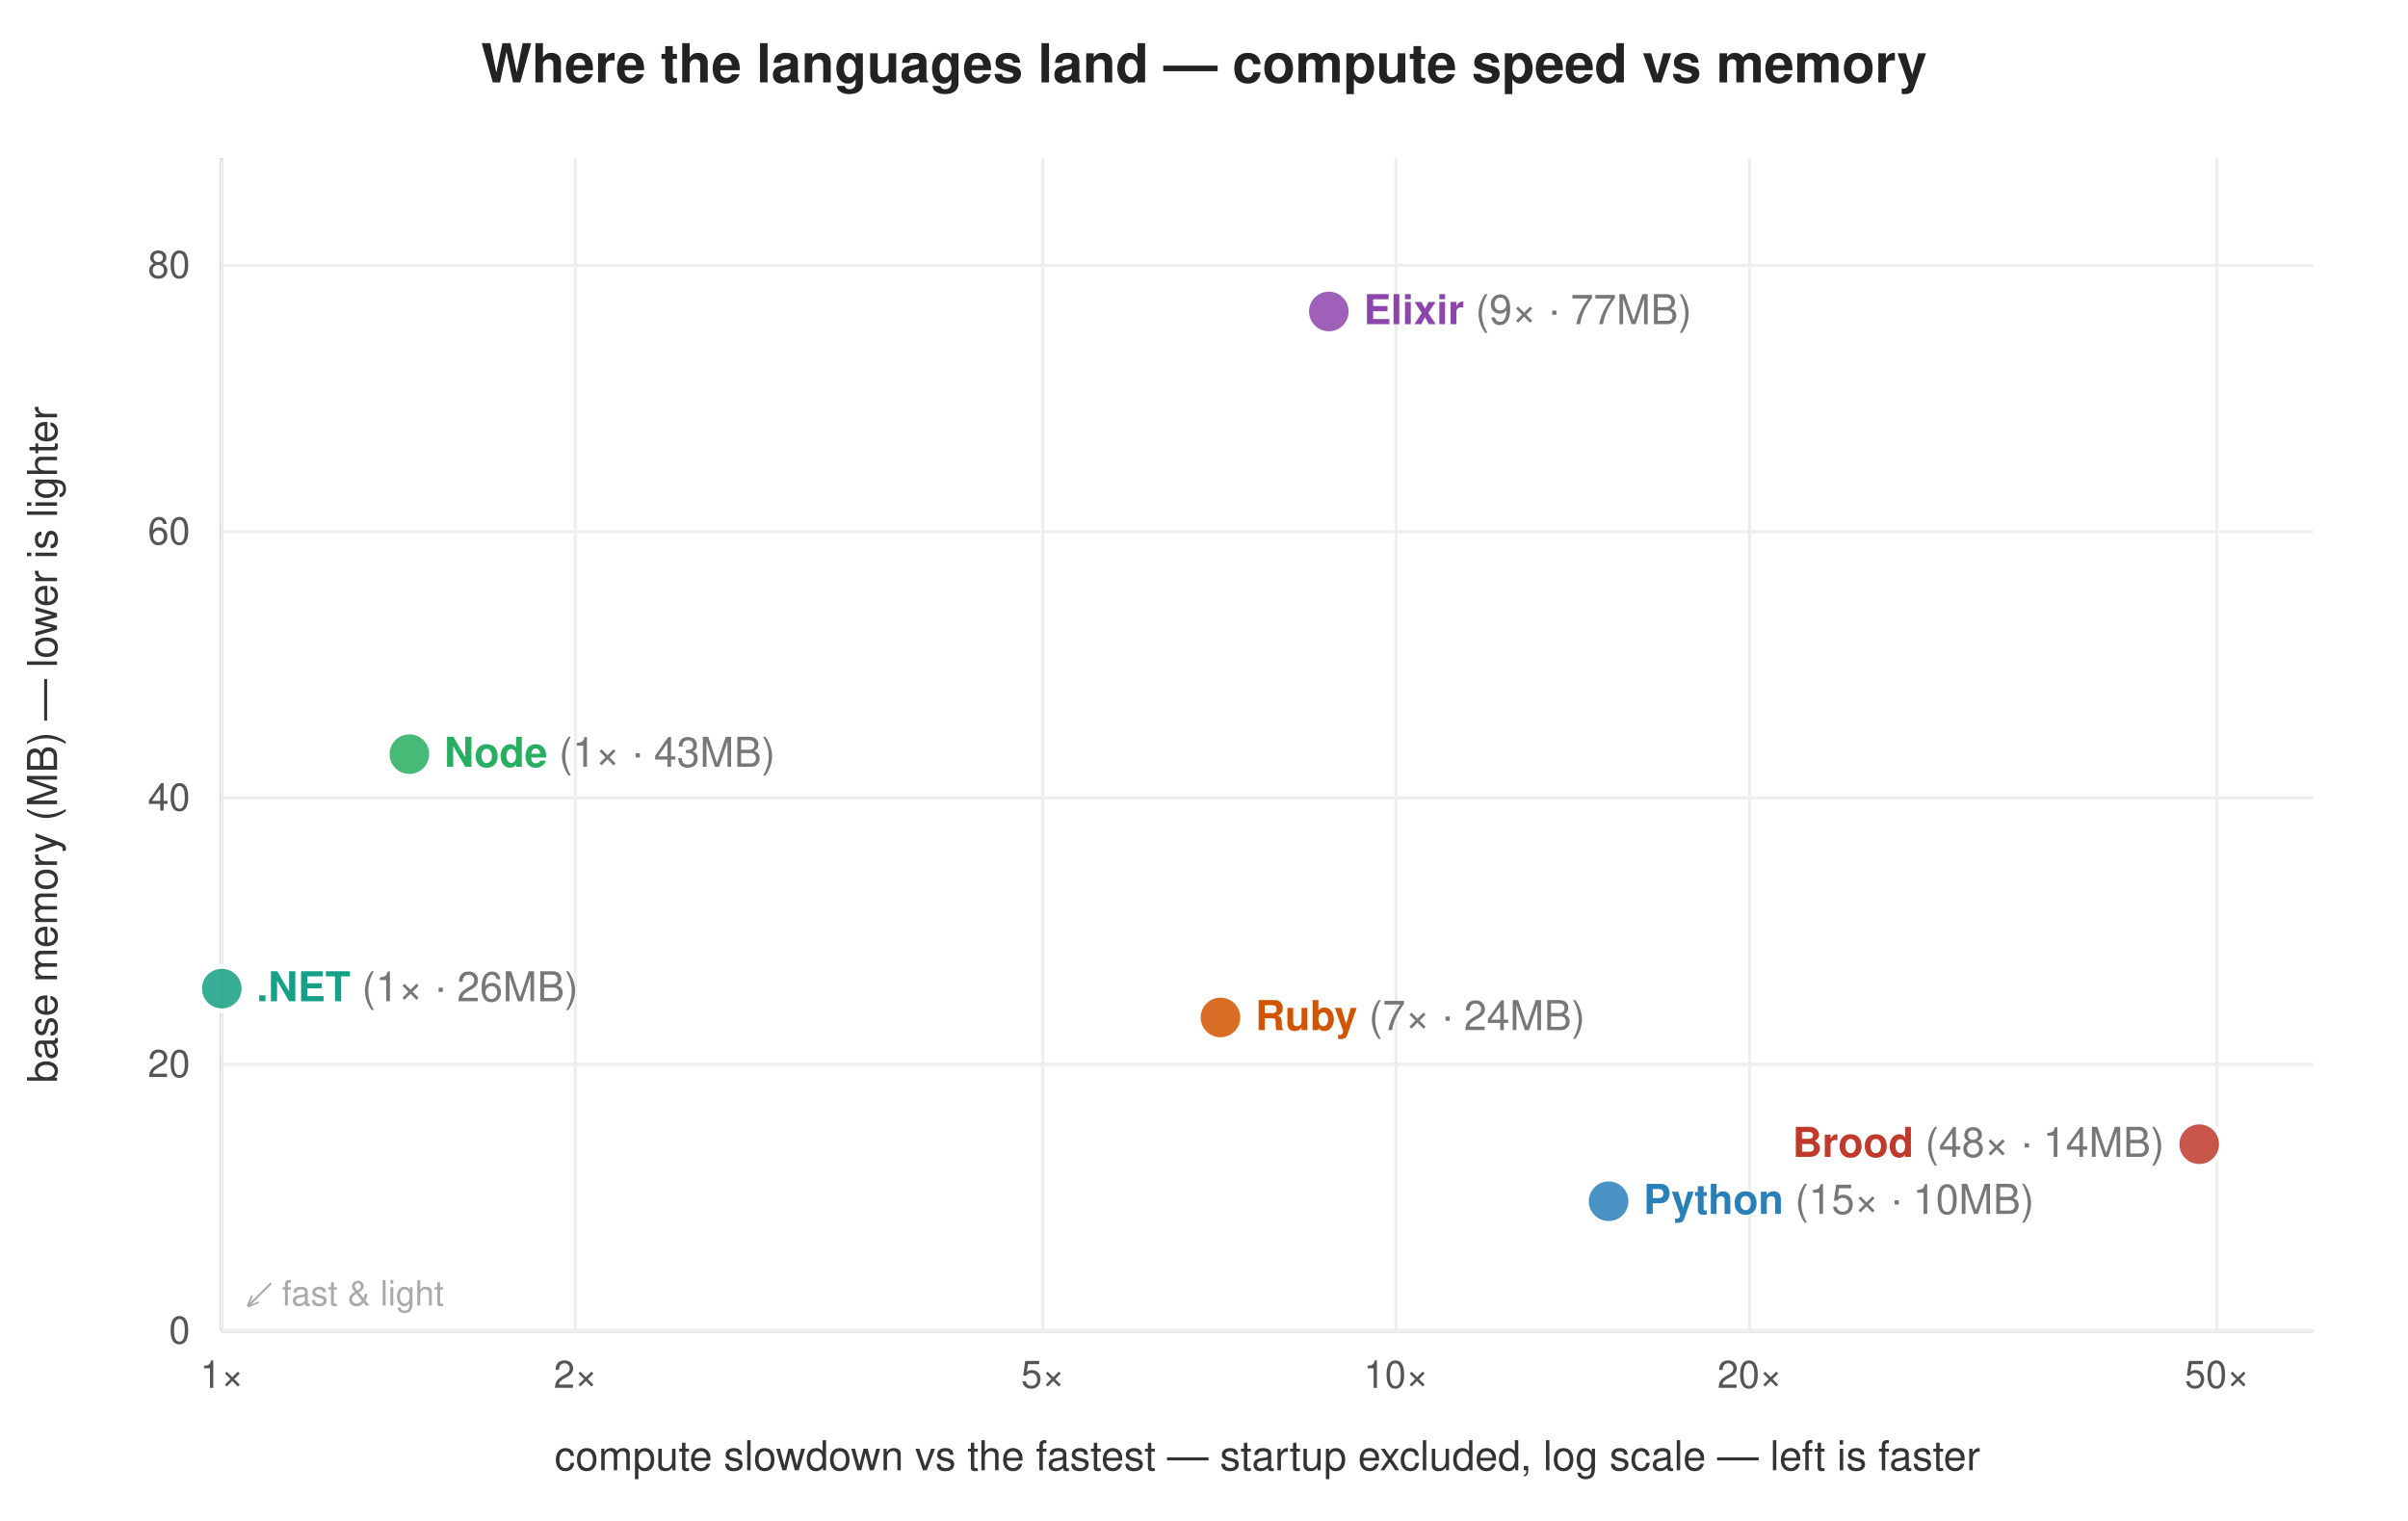
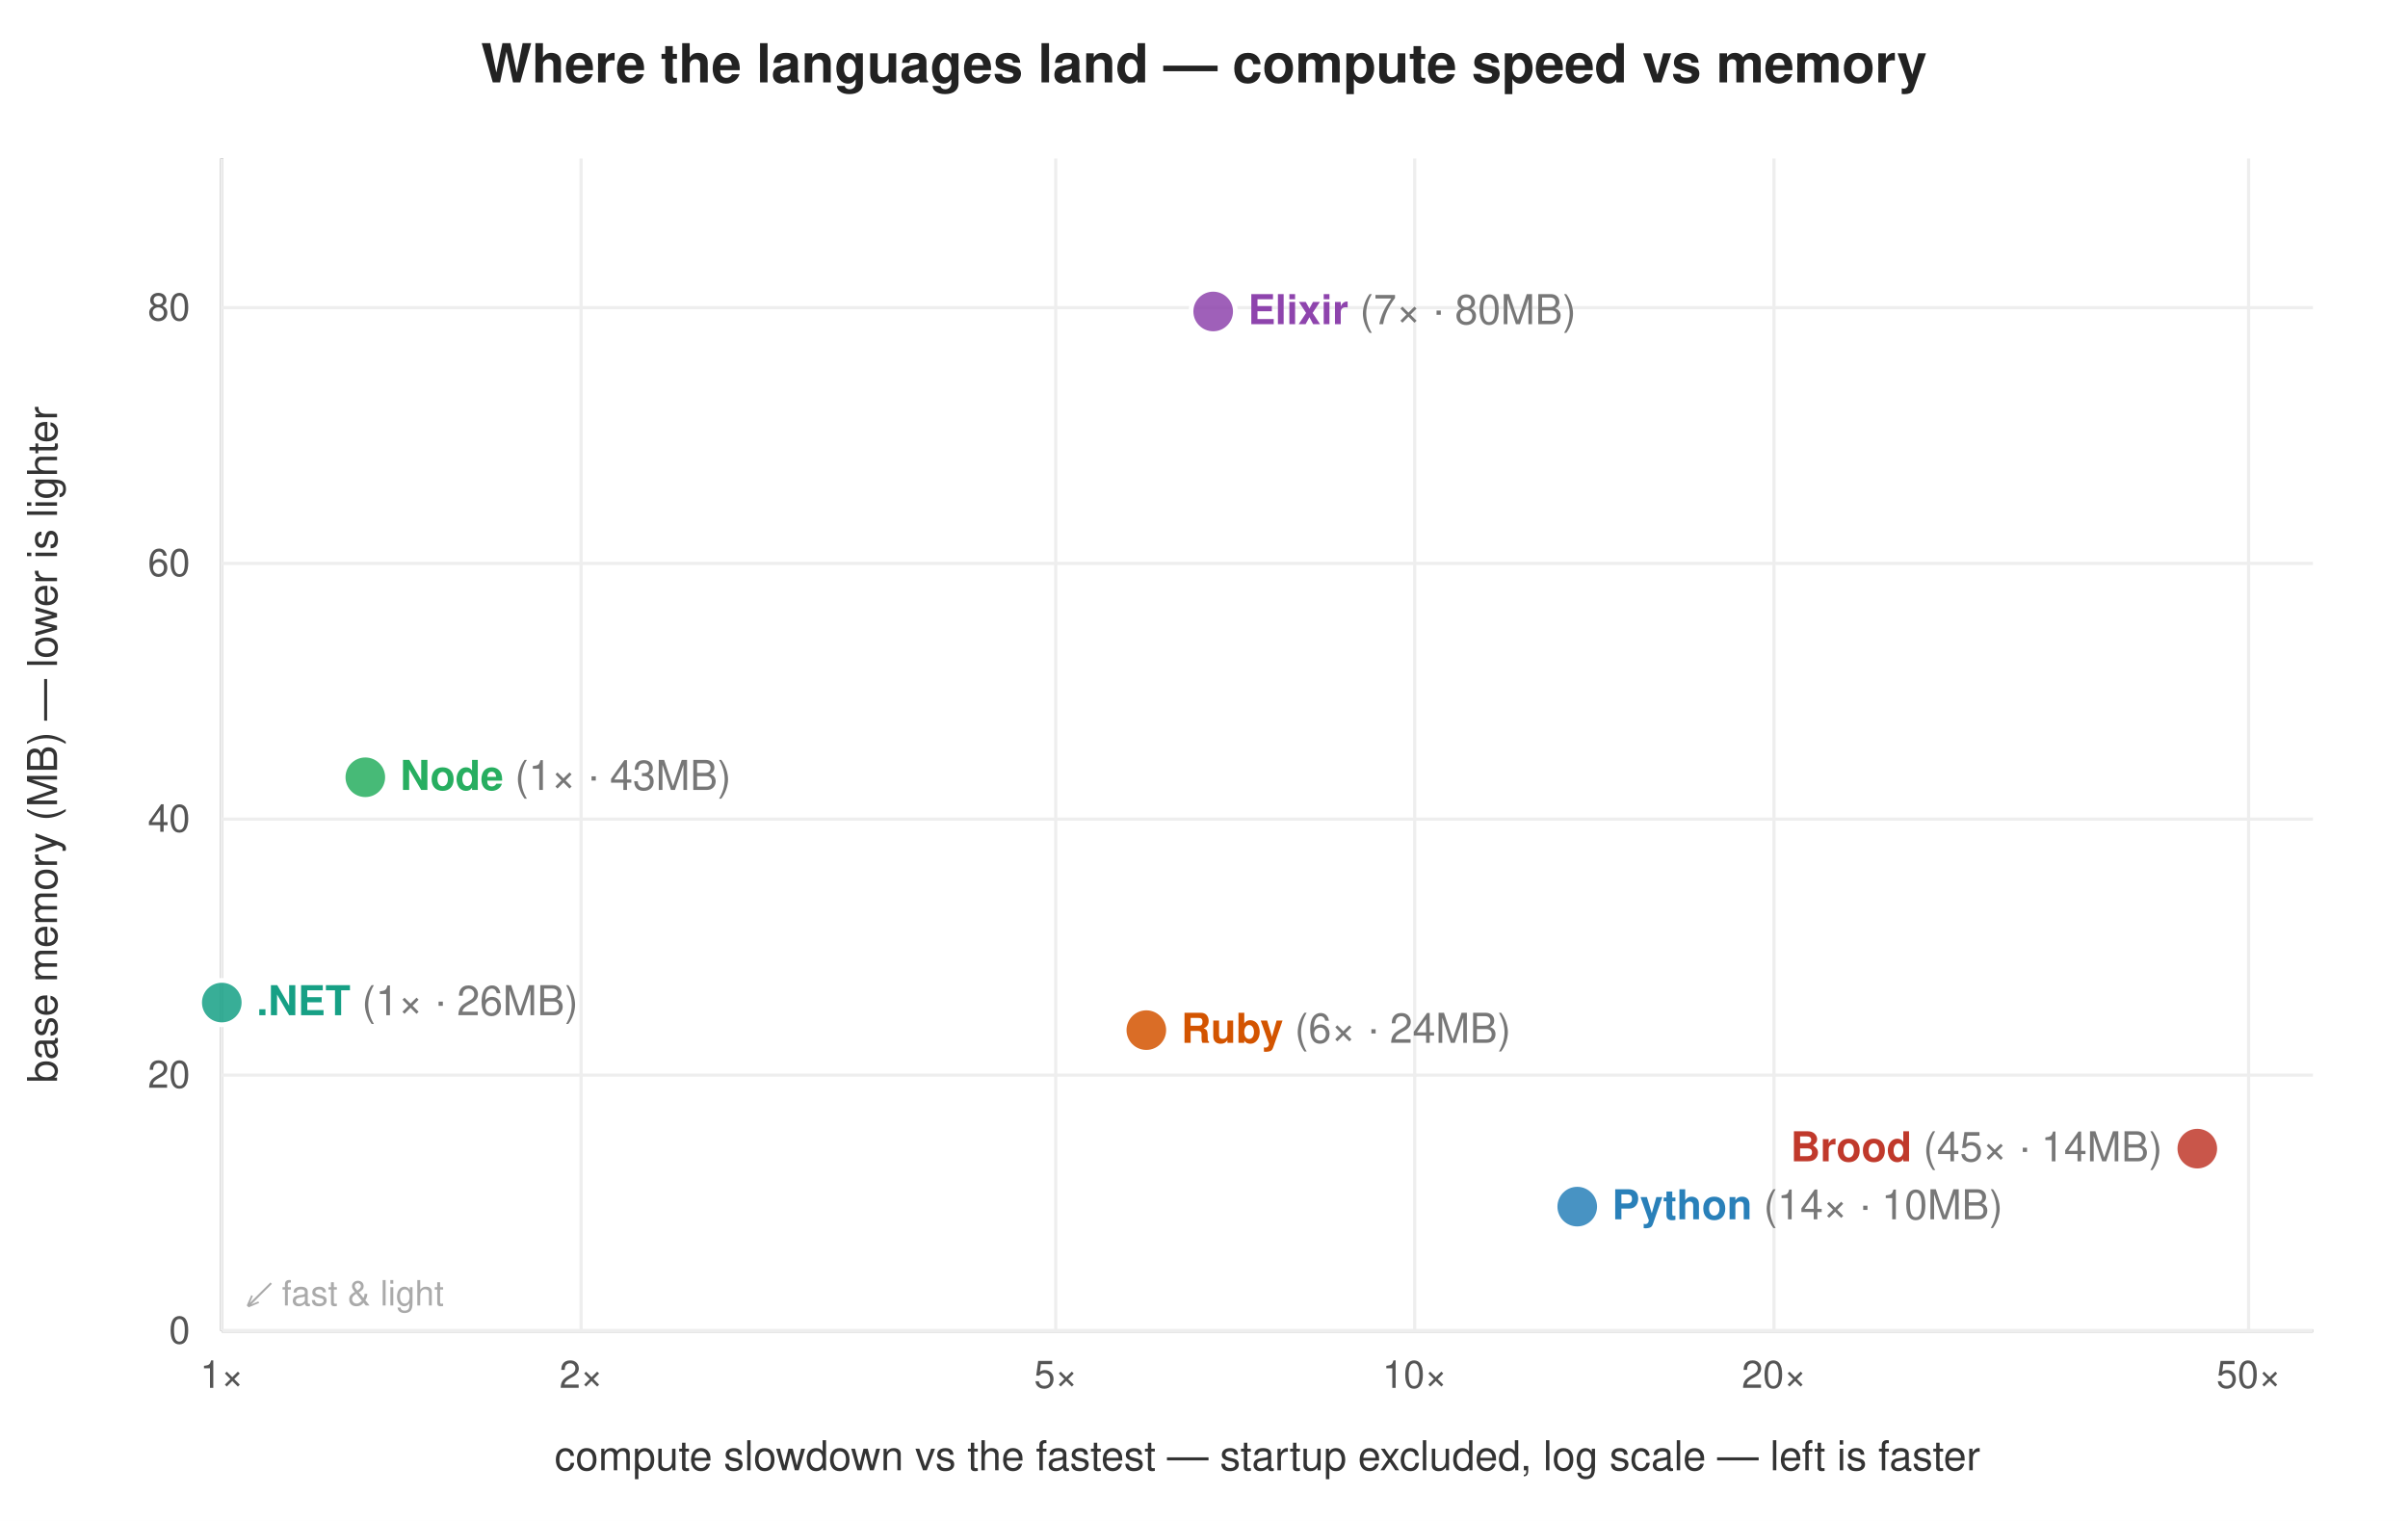
<svg xmlns="http://www.w3.org/2000/svg" width="760" height="480" viewBox="0 0 760 480" font-family="system-ui,Segoe UI,Helvetica,Arial,sans-serif">
  <rect width="760" height="480" fill="#ffffff" />
  <text x="380.0" y="26" text-anchor="middle" font-size="17" font-weight="700" fill="#222">Where the languages land — compute speed vs memory</text>
  <line x1="70" y1="420" x2="730" y2="420" stroke="#888" stroke-width="1" />
  <line x1="70" y1="50" x2="70" y2="420" stroke="#888" stroke-width="1" />
  <line x1="70.0" y1="50" x2="70.0" y2="420" stroke="#eee" stroke-width="1" />
  <text x="70.0" y="438" text-anchor="middle" font-size="12" fill="#555">1×</text>
-   <line x1="181.6" y1="50" x2="181.6" y2="420" stroke="#eee" stroke-width="1" />
-   <text x="181.6" y="438" text-anchor="middle" font-size="12" fill="#555">2×</text>
-   <line x1="329.1" y1="50" x2="329.1" y2="420" stroke="#eee" stroke-width="1" />
-   <text x="329.1" y="438" text-anchor="middle" font-size="12" fill="#555">5×</text>
-   <line x1="440.6" y1="50" x2="440.6" y2="420" stroke="#eee" stroke-width="1" />
-   <text x="440.6" y="438" text-anchor="middle" font-size="12" fill="#555">10×</text>
-   <line x1="552.2" y1="50" x2="552.2" y2="420" stroke="#eee" stroke-width="1" />
-   <text x="552.2" y="438" text-anchor="middle" font-size="12" fill="#555">20×</text>
-   <line x1="699.7" y1="50" x2="699.7" y2="420" stroke="#eee" stroke-width="1" />
-   <text x="699.7" y="438" text-anchor="middle" font-size="12" fill="#555">50×</text>
+   <line x1="183.4" y1="50" x2="183.4" y2="420" stroke="#eee" stroke-width="1" />
+   <text x="183.4" y="438" text-anchor="middle" font-size="12" fill="#555">2×</text>
+   <line x1="333.2" y1="50" x2="333.2" y2="420" stroke="#eee" stroke-width="1" />
+   <text x="333.2" y="438" text-anchor="middle" font-size="12" fill="#555">5×</text>
+   <line x1="446.5" y1="50" x2="446.5" y2="420" stroke="#eee" stroke-width="1" />
+   <text x="446.5" y="438" text-anchor="middle" font-size="12" fill="#555">10×</text>
+   <line x1="559.9" y1="50" x2="559.9" y2="420" stroke="#eee" stroke-width="1" />
+   <text x="559.9" y="438" text-anchor="middle" font-size="12" fill="#555">20×</text>
+   <line x1="709.7" y1="50" x2="709.7" y2="420" stroke="#eee" stroke-width="1" />
+   <text x="709.7" y="438" text-anchor="middle" font-size="12" fill="#555">50×</text>
  <line x1="70" y1="420.0" x2="730" y2="420.0" stroke="#eee" stroke-width="1" />
  <text x="60" y="424.0" text-anchor="end" font-size="12" fill="#555">0</text>
-   <line x1="70" y1="335.9" x2="730" y2="335.9" stroke="#eee" stroke-width="1" />
-   <text x="60" y="339.9" text-anchor="end" font-size="12" fill="#555">20</text>
-   <line x1="70" y1="251.8" x2="730" y2="251.8" stroke="#eee" stroke-width="1" />
-   <text x="60" y="255.8" text-anchor="end" font-size="12" fill="#555">40</text>
-   <line x1="70" y1="167.8" x2="730" y2="167.8" stroke="#eee" stroke-width="1" />
-   <text x="60" y="171.8" text-anchor="end" font-size="12" fill="#555">60</text>
-   <line x1="70" y1="83.7" x2="730" y2="83.7" stroke="#eee" stroke-width="1" />
-   <text x="60" y="87.7" text-anchor="end" font-size="12" fill="#555">80</text>
+   <line x1="70" y1="339.3" x2="730" y2="339.3" stroke="#eee" stroke-width="1" />
+   <text x="60" y="343.3" text-anchor="end" font-size="12" fill="#555">20</text>
+   <line x1="70" y1="258.5" x2="730" y2="258.5" stroke="#eee" stroke-width="1" />
+   <text x="60" y="262.5" text-anchor="end" font-size="12" fill="#555">40</text>
+   <line x1="70" y1="177.8" x2="730" y2="177.8" stroke="#eee" stroke-width="1" />
+   <text x="60" y="181.8" text-anchor="end" font-size="12" fill="#555">60</text>
+   <line x1="70" y1="97.1" x2="730" y2="97.1" stroke="#eee" stroke-width="1" />
+   <text x="60" y="101.1" text-anchor="end" font-size="12" fill="#555">80</text>
  <text x="400.0" y="464" text-anchor="middle" font-size="13" fill="#333">compute slowdown vs the fastest — startup excluded, log scale — left is faster</text>
  <text x="18" y="235.0" text-anchor="middle" font-size="13" fill="#333" transform="rotate(-90 18 235.0)">base memory (MB) — lower is lighter</text>
  <text x="78" y="412" font-size="11" fill="#aaa">↙ fast &amp; light</text>
-   <circle cx="507.7" cy="379.1" r="7" fill="#2980b9" fill-opacity="0.85" stroke="#fff" stroke-width="1.5" />
-   <text x="518.7" y="383.1" text-anchor="start" font-size="13" font-weight="600" fill="#2980b9">Python <tspan font-weight="400" fill="#777">(15× · 10MB)</tspan>
+   <circle cx="497.8" cy="380.8" r="7" fill="#2980b9" fill-opacity="0.85" stroke="#fff" stroke-width="1.5" />
+   <text x="508.8" y="384.8" text-anchor="start" font-size="13" font-weight="600" fill="#2980b9">Python <tspan font-weight="400" fill="#777">(14× · 10MB)</tspan>
  </text>
-   <circle cx="694.1" cy="361.1" r="7" fill="#c0392b" fill-opacity="0.85" stroke="#fff" stroke-width="1.5" />
-   <text x="683.1" y="365.1" text-anchor="end" font-size="13" font-weight="600" fill="#c0392b">Brood <tspan font-weight="400" fill="#777">(48× · 14MB)</tspan>
+   <circle cx="693.5" cy="362.5" r="7" fill="#c0392b" fill-opacity="0.85" stroke="#fff" stroke-width="1.5" />
+   <text x="682.5" y="366.5" text-anchor="end" font-size="13" font-weight="600" fill="#c0392b">Brood <tspan font-weight="400" fill="#777">(45× · 14MB)</tspan>
  </text>
-   <circle cx="385.2" cy="321.1" r="7" fill="#d35400" fill-opacity="0.85" stroke="#fff" stroke-width="1.5" />
-   <text x="396.2" y="325.1" text-anchor="start" font-size="13" font-weight="600" fill="#d35400">Ruby <tspan font-weight="400" fill="#777">(7× · 24MB)</tspan>
+   <circle cx="361.8" cy="325.1" r="7" fill="#d35400" fill-opacity="0.85" stroke="#fff" stroke-width="1.5" />
+   <text x="372.8" y="329.1" text-anchor="start" font-size="13" font-weight="600" fill="#d35400">Ruby <tspan font-weight="400" fill="#777">(6× · 24MB)</tspan>
  </text>
-   <circle cx="70.0" cy="312.0" r="7" fill="#16a085" fill-opacity="0.85" stroke="#fff" stroke-width="1.5" />
-   <text x="81.0" y="316.0" text-anchor="start" font-size="13" font-weight="600" fill="#16a085">.NET <tspan font-weight="400" fill="#777">(1× · 26MB)</tspan>
+   <circle cx="70.0" cy="316.4" r="7" fill="#16a085" fill-opacity="0.85" stroke="#fff" stroke-width="1.5" />
+   <text x="81.0" y="320.4" text-anchor="start" font-size="13" font-weight="600" fill="#16a085">.NET <tspan font-weight="400" fill="#777">(1× · 26MB)</tspan>
  </text>
-   <circle cx="129.2" cy="238.0" r="7" fill="#27ae60" fill-opacity="0.85" stroke="#fff" stroke-width="1.5" />
-   <text x="140.2" y="242.0" text-anchor="start" font-size="13" font-weight="600" fill="#27ae60">Node <tspan font-weight="400" fill="#777">(1× · 43MB)</tspan>
+   <circle cx="115.3" cy="245.3" r="7" fill="#27ae60" fill-opacity="0.85" stroke="#fff" stroke-width="1.5" />
+   <text x="126.3" y="249.3" text-anchor="start" font-size="13" font-weight="600" fill="#27ae60">Node <tspan font-weight="400" fill="#777">(1× · 43MB)</tspan>
  </text>
-   <circle cx="419.4" cy="98.3" r="7" fill="#8e44ad" fill-opacity="0.85" stroke="#fff" stroke-width="1.5" />
-   <text x="430.4" y="102.3" text-anchor="start" font-size="13" font-weight="600" fill="#8e44ad">Elixir <tspan font-weight="400" fill="#777">(9× · 77MB)</tspan>
+   <circle cx="382.9" cy="98.3" r="7" fill="#8e44ad" fill-opacity="0.85" stroke="#fff" stroke-width="1.5" />
+   <text x="393.9" y="102.3" text-anchor="start" font-size="13" font-weight="600" fill="#8e44ad">Elixir <tspan font-weight="400" fill="#777">(7× · 80MB)</tspan>
  </text>
</svg>
